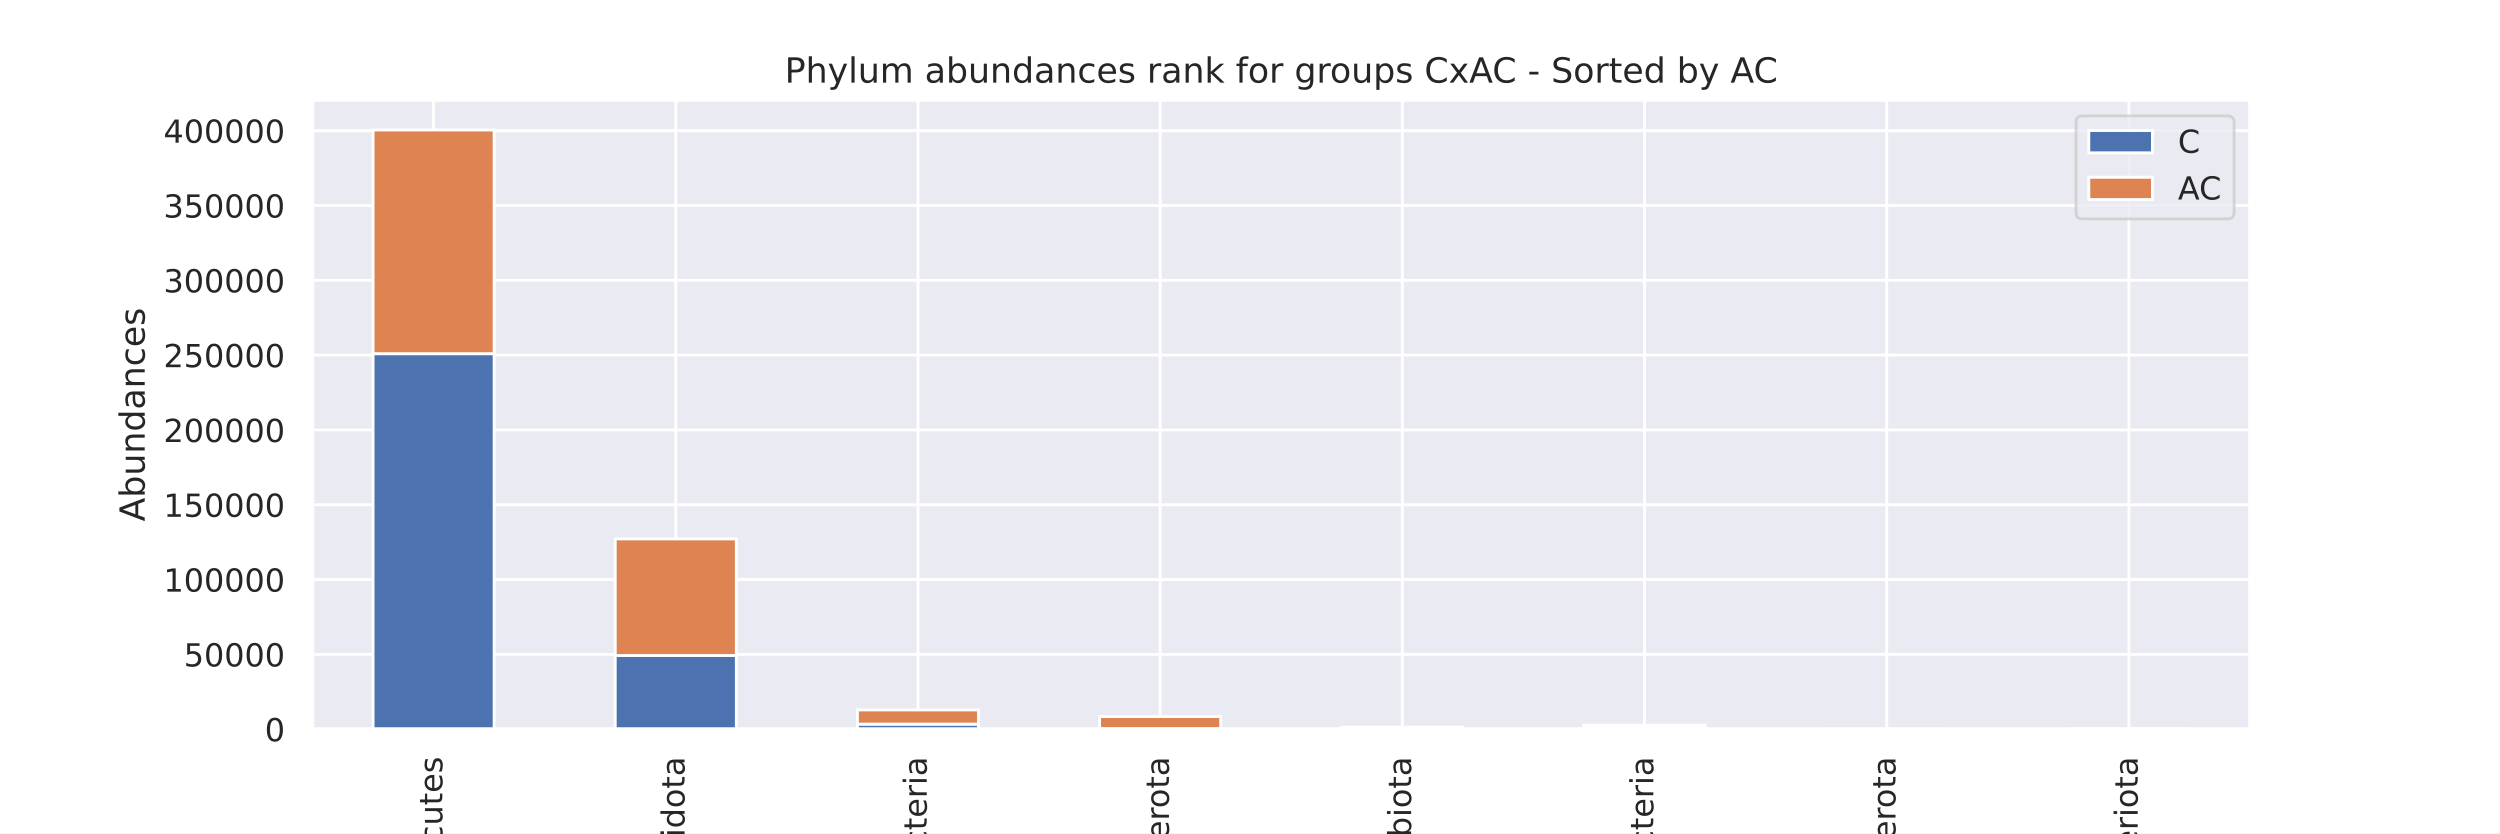
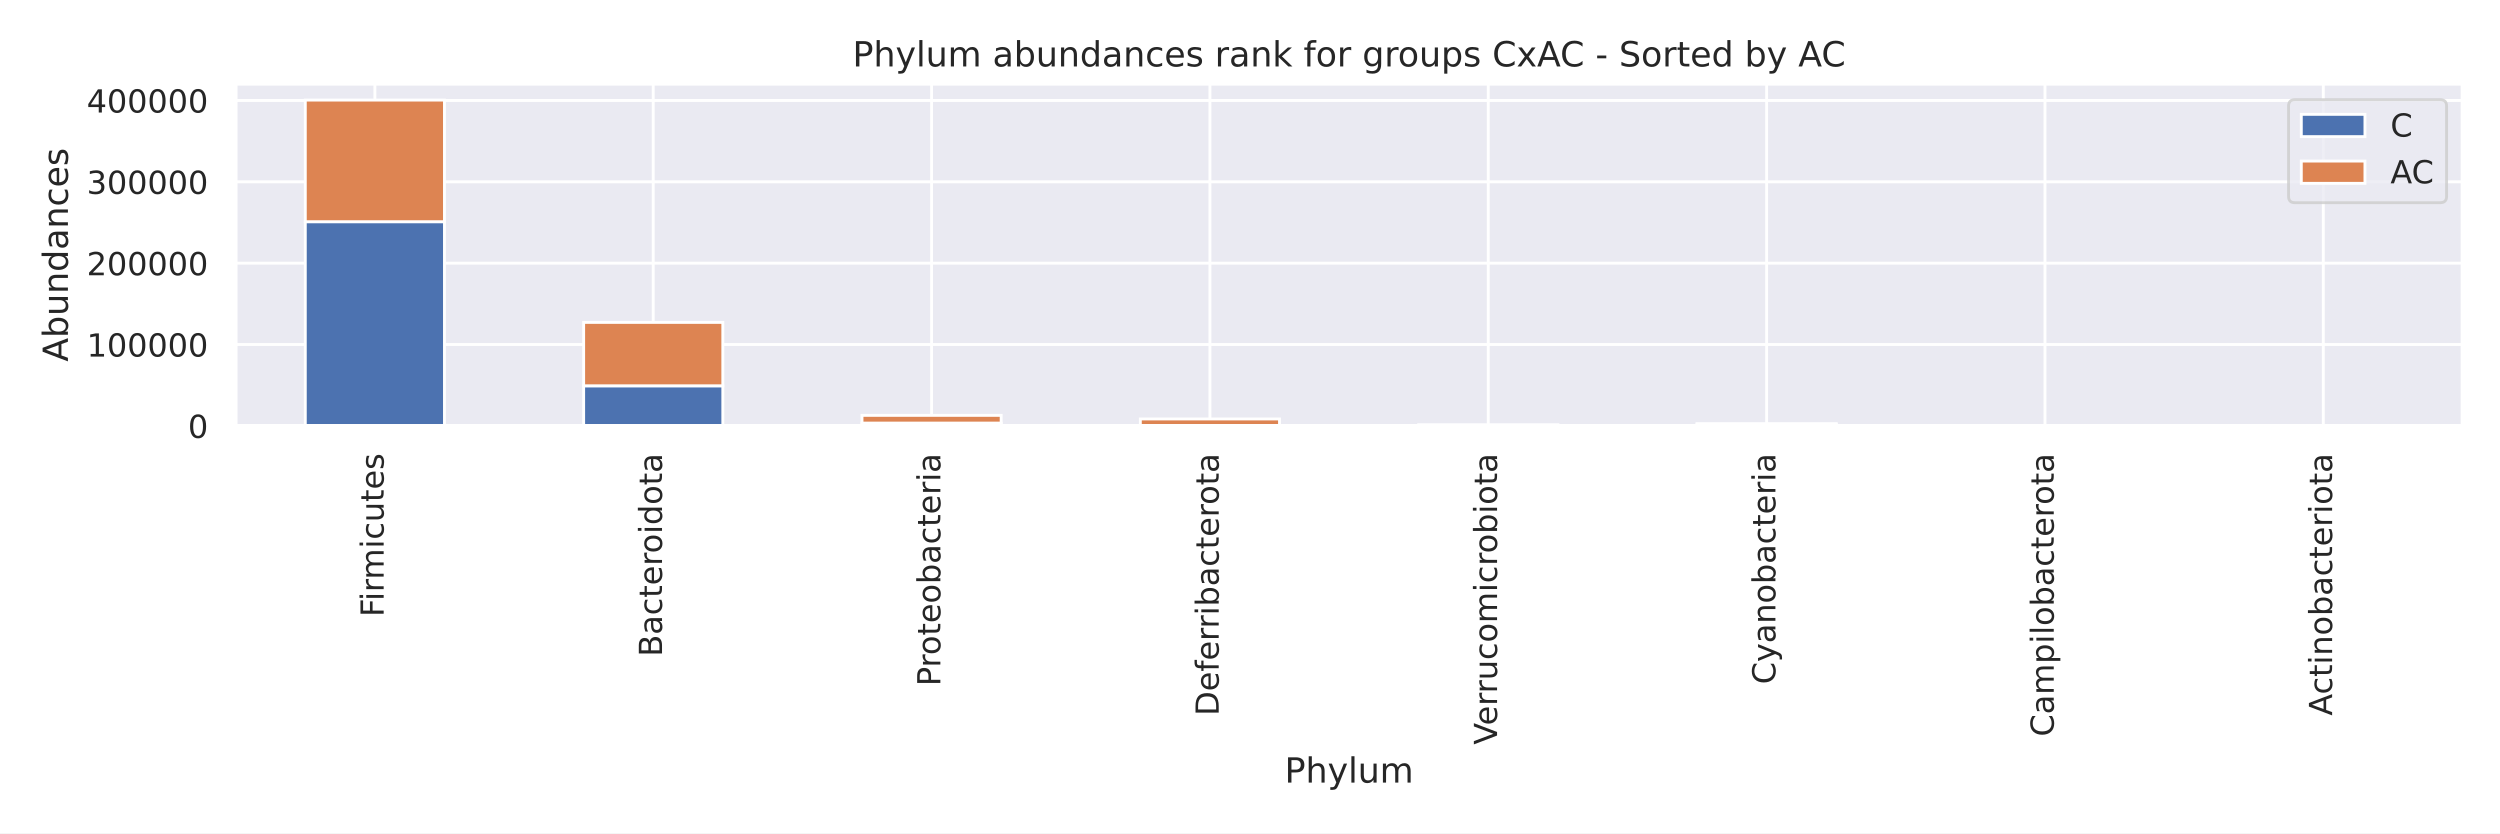
<svg xmlns="http://www.w3.org/2000/svg" xmlns:xlink="http://www.w3.org/1999/xlink" width="864pt" height="288pt" viewBox="0 0 864 288" version="1.1">
  <defs>
    <style type="text/css">*{stroke-linejoin: round; stroke-linecap: butt}</style>
  </defs>
  <g id="figure_1">
    <g id="patch_1">
      <path d="M 0 288  L 864 288  L 864 0  L 0 0  z " style="fill: #ffffff" />
    </g>
    <g id="axes_1">
      <g id="patch_2">
-         <path d="M 108 252  L 777.6 252  L 777.6 34.56  L 108 34.56  z " style="fill: #eaeaf2" />
+         <path d="M 81.46 147.165  L 851.04 147.165  L 851.04 28.96  L 81.46 28.96  z " style="fill: #eaeaf2" />
      </g>
      <g id="matplotlib.axis_1">
        <g id="xtick_1">
          <g id="line2d_1">
-             <path d="M 149.85 252  L 149.85 34.56  " clip-path="url(#p099f7894dc)" style="fill: none; stroke: #ffffff; stroke-linecap: round" />
+             <path d="M 129.559 147.165  L 129.559 28.96  " clip-path="url(#p7dab8a2099)" style="fill: none; stroke: #ffffff; stroke-linecap: round" />
          </g>
          <g id="text_1">
-             <g style="fill: #262626" transform="translate(152.8853 318.0159)rotate(-90)scale(0.11 -0.11)">
+             <g style="fill: #262626" transform="translate(132.5941 213.1809)rotate(-90)scale(0.11 -0.11)">
              <defs>
                <path id="DejaVuSans-46" d="M 628 4666  L 3309 4666  L 3309 4134  L 1259 4134  L 1259 2759  L 3109 2759  L 3109 2228  L 1259 2228  L 1259 0  L 628 0  L 628 4666  z " transform="scale(0.015625)" />
                <path id="DejaVuSans-69" d="M 603 3500  L 1178 3500  L 1178 0  L 603 0  L 603 3500  z M 603 4863  L 1178 4863  L 1178 4134  L 603 4134  L 603 4863  z " transform="scale(0.015625)" />
                <path id="DejaVuSans-72" d="M 2631 2963  Q 2534 3019 2420 3045  Q 2306 3072 2169 3072  Q 1681 3072 1420 2755  Q 1159 2438 1159 1844  L 1159 0  L 581 0  L 581 3500  L 1159 3500  L 1159 2956  Q 1341 3275 1631 3429  Q 1922 3584 2338 3584  Q 2397 3584 2469 3576  Q 2541 3569 2628 3553  L 2631 2963  z " transform="scale(0.015625)" />
                <path id="DejaVuSans-6d" d="M 3328 2828  Q 3544 3216 3844 3400  Q 4144 3584 4550 3584  Q 5097 3584 5394 3201  Q 5691 2819 5691 2113  L 5691 0  L 5113 0  L 5113 2094  Q 5113 2597 4934 2840  Q 4756 3084 4391 3084  Q 3944 3084 3684 2787  Q 3425 2491 3425 1978  L 3425 0  L 2847 0  L 2847 2094  Q 2847 2600 2669 2842  Q 2491 3084 2119 3084  Q 1678 3084 1418 2786  Q 1159 2488 1159 1978  L 1159 0  L 581 0  L 581 3500  L 1159 3500  L 1159 2956  Q 1356 3278 1631 3431  Q 1906 3584 2284 3584  Q 2666 3584 2933 3390  Q 3200 3197 3328 2828  z " transform="scale(0.015625)" />
                <path id="DejaVuSans-63" d="M 3122 3366  L 3122 2828  Q 2878 2963 2633 3030  Q 2388 3097 2138 3097  Q 1578 3097 1268 2742  Q 959 2388 959 1747  Q 959 1106 1268 751  Q 1578 397 2138 397  Q 2388 397 2633 464  Q 2878 531 3122 666  L 3122 134  Q 2881 22 2623 -34  Q 2366 -91 2075 -91  Q 1284 -91 818 406  Q 353 903 353 1747  Q 353 2603 823 3093  Q 1294 3584 2113 3584  Q 2378 3584 2631 3529  Q 2884 3475 3122 3366  z " transform="scale(0.015625)" />
                <path id="DejaVuSans-75" d="M 544 1381  L 544 3500  L 1119 3500  L 1119 1403  Q 1119 906 1312 657  Q 1506 409 1894 409  Q 2359 409 2629 706  Q 2900 1003 2900 1516  L 2900 3500  L 3475 3500  L 3475 0  L 2900 0  L 2900 538  Q 2691 219 2414 64  Q 2138 -91 1772 -91  Q 1169 -91 856 284  Q 544 659 544 1381  z M 1991 3584  L 1991 3584  z " transform="scale(0.015625)" />
                <path id="DejaVuSans-74" d="M 1172 4494  L 1172 3500  L 2356 3500  L 2356 3053  L 1172 3053  L 1172 1153  Q 1172 725 1289 603  Q 1406 481 1766 481  L 2356 481  L 2356 0  L 1766 0  Q 1100 0 847 248  Q 594 497 594 1153  L 594 3053  L 172 3053  L 172 3500  L 594 3500  L 594 4494  L 1172 4494  z " transform="scale(0.015625)" />
                <path id="DejaVuSans-65" d="M 3597 1894  L 3597 1613  L 953 1613  Q 991 1019 1311 708  Q 1631 397 2203 397  Q 2534 397 2845 478  Q 3156 559 3463 722  L 3463 178  Q 3153 47 2828 -22  Q 2503 -91 2169 -91  Q 1331 -91 842 396  Q 353 884 353 1716  Q 353 2575 817 3079  Q 1281 3584 2069 3584  Q 2775 3584 3186 3129  Q 3597 2675 3597 1894  z M 3022 2063  Q 3016 2534 2758 2815  Q 2500 3097 2075 3097  Q 1594 3097 1305 2825  Q 1016 2553 972 2059  L 3022 2063  z " transform="scale(0.015625)" />
                <path id="DejaVuSans-73" d="M 2834 3397  L 2834 2853  Q 2591 2978 2328 3040  Q 2066 3103 1784 3103  Q 1356 3103 1142 2972  Q 928 2841 928 2578  Q 928 2378 1081 2264  Q 1234 2150 1697 2047  L 1894 2003  Q 2506 1872 2764 1633  Q 3022 1394 3022 966  Q 3022 478 2636 193  Q 2250 -91 1575 -91  Q 1294 -91 989 -36  Q 684 19 347 128  L 347 722  Q 666 556 975 473  Q 1284 391 1588 391  Q 1994 391 2212 530  Q 2431 669 2431 922  Q 2431 1156 2273 1281  Q 2116 1406 1581 1522  L 1381 1569  Q 847 1681 609 1914  Q 372 2147 372 2553  Q 372 3047 722 3315  Q 1072 3584 1716 3584  Q 2034 3584 2315 3537  Q 2597 3491 2834 3397  z " transform="scale(0.015625)" />
              </defs>
              <use xlink:href="#DejaVuSans-46" />
              <use xlink:href="#DejaVuSans-69" x="50.27" />
              <use xlink:href="#DejaVuSans-72" x="78.053" />
              <use xlink:href="#DejaVuSans-6d" x="117.416" />
              <use xlink:href="#DejaVuSans-69" x="214.828" />
              <use xlink:href="#DejaVuSans-63" x="242.611" />
              <use xlink:href="#DejaVuSans-75" x="297.592" />
              <use xlink:href="#DejaVuSans-74" x="360.971" />
              <use xlink:href="#DejaVuSans-65" x="400.18" />
              <use xlink:href="#DejaVuSans-73" x="461.703" />
            </g>
          </g>
        </g>
        <g id="xtick_2">
          <g id="line2d_2">
-             <path d="M 233.55 252  L 233.55 34.56  " clip-path="url(#p099f7894dc)" style="fill: none; stroke: #ffffff; stroke-linecap: round" />
+             <path d="M 225.756 147.165  L 225.756 28.96  " clip-path="url(#p7dab8a2099)" style="fill: none; stroke: #ffffff; stroke-linecap: round" />
          </g>
          <g id="text_2">
-             <g style="fill: #262626" transform="translate(236.5853 331.7453)rotate(-90)scale(0.11 -0.11)">
+             <g style="fill: #262626" transform="translate(228.7916 226.9103)rotate(-90)scale(0.11 -0.11)">
              <defs>
                <path id="DejaVuSans-42" d="M 1259 2228  L 1259 519  L 2272 519  Q 2781 519 3026 730  Q 3272 941 3272 1375  Q 3272 1813 3026 2020  Q 2781 2228 2272 2228  L 1259 2228  z M 1259 4147  L 1259 2741  L 2194 2741  Q 2656 2741 2882 2914  Q 3109 3088 3109 3444  Q 3109 3797 2882 3972  Q 2656 4147 2194 4147  L 1259 4147  z M 628 4666  L 2241 4666  Q 2963 4666 3353 4366  Q 3744 4066 3744 3513  Q 3744 3084 3544 2831  Q 3344 2578 2956 2516  Q 3422 2416 3680 2098  Q 3938 1781 3938 1306  Q 3938 681 3513 340  Q 3088 0 2303 0  L 628 0  L 628 4666  z " transform="scale(0.015625)" />
                <path id="DejaVuSans-61" d="M 2194 1759  Q 1497 1759 1228 1600  Q 959 1441 959 1056  Q 959 750 1161 570  Q 1363 391 1709 391  Q 2188 391 2477 730  Q 2766 1069 2766 1631  L 2766 1759  L 2194 1759  z M 3341 1997  L 3341 0  L 2766 0  L 2766 531  Q 2569 213 2275 61  Q 1981 -91 1556 -91  Q 1019 -91 701 211  Q 384 513 384 1019  Q 384 1609 779 1909  Q 1175 2209 1959 2209  L 2766 2209  L 2766 2266  Q 2766 2663 2505 2880  Q 2244 3097 1772 3097  Q 1472 3097 1187 3025  Q 903 2953 641 2809  L 641 3341  Q 956 3463 1253 3523  Q 1550 3584 1831 3584  Q 2591 3584 2966 3190  Q 3341 2797 3341 1997  z " transform="scale(0.015625)" />
                <path id="DejaVuSans-6f" d="M 1959 3097  Q 1497 3097 1228 2736  Q 959 2375 959 1747  Q 959 1119 1226 758  Q 1494 397 1959 397  Q 2419 397 2687 759  Q 2956 1122 2956 1747  Q 2956 2369 2687 2733  Q 2419 3097 1959 3097  z M 1959 3584  Q 2709 3584 3137 3096  Q 3566 2609 3566 1747  Q 3566 888 3137 398  Q 2709 -91 1959 -91  Q 1206 -91 779 398  Q 353 888 353 1747  Q 353 2609 779 3096  Q 1206 3584 1959 3584  z " transform="scale(0.015625)" />
                <path id="DejaVuSans-64" d="M 2906 2969  L 2906 4863  L 3481 4863  L 3481 0  L 2906 0  L 2906 525  Q 2725 213 2448 61  Q 2172 -91 1784 -91  Q 1150 -91 751 415  Q 353 922 353 1747  Q 353 2572 751 3078  Q 1150 3584 1784 3584  Q 2172 3584 2448 3432  Q 2725 3281 2906 2969  z M 947 1747  Q 947 1113 1208 752  Q 1469 391 1925 391  Q 2381 391 2643 752  Q 2906 1113 2906 1747  Q 2906 2381 2643 2742  Q 2381 3103 1925 3103  Q 1469 3103 1208 2742  Q 947 2381 947 1747  z " transform="scale(0.015625)" />
              </defs>
              <use xlink:href="#DejaVuSans-42" />
              <use xlink:href="#DejaVuSans-61" x="68.604" />
              <use xlink:href="#DejaVuSans-63" x="129.883" />
              <use xlink:href="#DejaVuSans-74" x="184.863" />
              <use xlink:href="#DejaVuSans-65" x="224.072" />
              <use xlink:href="#DejaVuSans-72" x="285.596" />
              <use xlink:href="#DejaVuSans-6f" x="324.459" />
              <use xlink:href="#DejaVuSans-69" x="385.641" />
              <use xlink:href="#DejaVuSans-64" x="413.424" />
              <use xlink:href="#DejaVuSans-6f" x="476.9" />
              <use xlink:href="#DejaVuSans-74" x="538.082" />
              <use xlink:href="#DejaVuSans-61" x="577.291" />
            </g>
          </g>
        </g>
        <g id="xtick_3">
          <g id="line2d_3">
-             <path d="M 317.25 252  L 317.25 34.56  " clip-path="url(#p099f7894dc)" style="fill: none; stroke: #ffffff; stroke-linecap: round" />
+             <path d="M 321.954 147.165  L 321.954 28.96  " clip-path="url(#p7dab8a2099)" style="fill: none; stroke: #ffffff; stroke-linecap: round" />
          </g>
          <g id="text_3">
-             <g style="fill: #262626" transform="translate(320.2853 341.9289)rotate(-90)scale(0.11 -0.11)">
+             <g style="fill: #262626" transform="translate(324.9891 237.0939)rotate(-90)scale(0.11 -0.11)">
              <defs>
                <path id="DejaVuSans-50" d="M 1259 4147  L 1259 2394  L 2053 2394  Q 2494 2394 2734 2622  Q 2975 2850 2975 3272  Q 2975 3691 2734 3919  Q 2494 4147 2053 4147  L 1259 4147  z M 628 4666  L 2053 4666  Q 2838 4666 3239 4311  Q 3641 3956 3641 3272  Q 3641 2581 3239 2228  Q 2838 1875 2053 1875  L 1259 1875  L 1259 0  L 628 0  L 628 4666  z " transform="scale(0.015625)" />
                <path id="DejaVuSans-62" d="M 3116 1747  Q 3116 2381 2855 2742  Q 2594 3103 2138 3103  Q 1681 3103 1420 2742  Q 1159 2381 1159 1747  Q 1159 1113 1420 752  Q 1681 391 2138 391  Q 2594 391 2855 752  Q 3116 1113 3116 1747  z M 1159 2969  Q 1341 3281 1617 3432  Q 1894 3584 2278 3584  Q 2916 3584 3314 3078  Q 3713 2572 3713 1747  Q 3713 922 3314 415  Q 2916 -91 2278 -91  Q 1894 -91 1617 61  Q 1341 213 1159 525  L 1159 0  L 581 0  L 581 4863  L 1159 4863  L 1159 2969  z " transform="scale(0.015625)" />
              </defs>
              <use xlink:href="#DejaVuSans-50" />
              <use xlink:href="#DejaVuSans-72" x="58.553" />
              <use xlink:href="#DejaVuSans-6f" x="97.416" />
              <use xlink:href="#DejaVuSans-74" x="158.598" />
              <use xlink:href="#DejaVuSans-65" x="197.807" />
              <use xlink:href="#DejaVuSans-6f" x="259.33" />
              <use xlink:href="#DejaVuSans-62" x="320.512" />
              <use xlink:href="#DejaVuSans-61" x="383.988" />
              <use xlink:href="#DejaVuSans-63" x="445.268" />
              <use xlink:href="#DejaVuSans-74" x="500.248" />
              <use xlink:href="#DejaVuSans-65" x="539.457" />
              <use xlink:href="#DejaVuSans-72" x="600.98" />
              <use xlink:href="#DejaVuSans-69" x="642.094" />
              <use xlink:href="#DejaVuSans-61" x="669.877" />
            </g>
          </g>
        </g>
        <g id="xtick_4">
          <g id="line2d_4">
-             <path d="M 400.95 252  L 400.95 34.56  " clip-path="url(#p099f7894dc)" style="fill: none; stroke: #ffffff; stroke-linecap: round" />
+             <path d="M 418.151 147.165  L 418.151 28.96  " clip-path="url(#p7dab8a2099)" style="fill: none; stroke: #ffffff; stroke-linecap: round" />
          </g>
          <g id="text_4">
-             <g style="fill: #262626" transform="translate(403.9853 352.1984)rotate(-90)scale(0.11 -0.11)">
+             <g style="fill: #262626" transform="translate(421.1866 247.3634)rotate(-90)scale(0.11 -0.11)">
              <defs>
                <path id="DejaVuSans-44" d="M 1259 4147  L 1259 519  L 2022 519  Q 2988 519 3436 956  Q 3884 1394 3884 2338  Q 3884 3275 3436 3711  Q 2988 4147 2022 4147  L 1259 4147  z M 628 4666  L 1925 4666  Q 3281 4666 3915 4102  Q 4550 3538 4550 2338  Q 4550 1131 3912 565  Q 3275 0 1925 0  L 628 0  L 628 4666  z " transform="scale(0.015625)" />
                <path id="DejaVuSans-66" d="M 2375 4863  L 2375 4384  L 1825 4384  Q 1516 4384 1395 4259  Q 1275 4134 1275 3809  L 1275 3500  L 2222 3500  L 2222 3053  L 1275 3053  L 1275 0  L 697 0  L 697 3053  L 147 3053  L 147 3500  L 697 3500  L 697 3744  Q 697 4328 969 4595  Q 1241 4863 1831 4863  L 2375 4863  z " transform="scale(0.015625)" />
              </defs>
              <use xlink:href="#DejaVuSans-44" />
              <use xlink:href="#DejaVuSans-65" x="77.002" />
              <use xlink:href="#DejaVuSans-66" x="138.525" />
              <use xlink:href="#DejaVuSans-65" x="173.73" />
              <use xlink:href="#DejaVuSans-72" x="235.254" />
              <use xlink:href="#DejaVuSans-72" x="274.617" />
              <use xlink:href="#DejaVuSans-69" x="315.73" />
              <use xlink:href="#DejaVuSans-62" x="343.514" />
              <use xlink:href="#DejaVuSans-61" x="406.99" />
              <use xlink:href="#DejaVuSans-63" x="468.27" />
              <use xlink:href="#DejaVuSans-74" x="523.25" />
              <use xlink:href="#DejaVuSans-65" x="562.459" />
              <use xlink:href="#DejaVuSans-72" x="623.982" />
              <use xlink:href="#DejaVuSans-6f" x="662.846" />
              <use xlink:href="#DejaVuSans-74" x="724.027" />
              <use xlink:href="#DejaVuSans-61" x="763.236" />
            </g>
          </g>
        </g>
        <g id="xtick_5">
          <g id="line2d_5">
-             <path d="M 484.65 252  L 484.65 34.56  " clip-path="url(#p099f7894dc)" style="fill: none; stroke: #ffffff; stroke-linecap: round" />
+             <path d="M 514.349 147.165  L 514.349 28.96  " clip-path="url(#p7dab8a2099)" style="fill: none; stroke: #ffffff; stroke-linecap: round" />
          </g>
          <g id="text_5">
-             <g style="fill: #262626" transform="translate(487.6853 362.1895)rotate(-90)scale(0.11 -0.11)">
+             <g style="fill: #262626" transform="translate(517.3841 257.3545)rotate(-90)scale(0.11 -0.11)">
              <defs>
                <path id="DejaVuSans-56" d="M 1831 0  L 50 4666  L 709 4666  L 2188 738  L 3669 4666  L 4325 4666  L 2547 0  L 1831 0  z " transform="scale(0.015625)" />
              </defs>
              <use xlink:href="#DejaVuSans-56" />
              <use xlink:href="#DejaVuSans-65" x="60.658" />
              <use xlink:href="#DejaVuSans-72" x="122.182" />
              <use xlink:href="#DejaVuSans-72" x="161.545" />
              <use xlink:href="#DejaVuSans-75" x="202.658" />
              <use xlink:href="#DejaVuSans-63" x="266.037" />
              <use xlink:href="#DejaVuSans-6f" x="321.018" />
              <use xlink:href="#DejaVuSans-6d" x="382.199" />
              <use xlink:href="#DejaVuSans-69" x="479.611" />
              <use xlink:href="#DejaVuSans-63" x="507.395" />
              <use xlink:href="#DejaVuSans-72" x="562.375" />
              <use xlink:href="#DejaVuSans-6f" x="601.238" />
              <use xlink:href="#DejaVuSans-62" x="662.42" />
              <use xlink:href="#DejaVuSans-69" x="725.896" />
              <use xlink:href="#DejaVuSans-6f" x="753.68" />
              <use xlink:href="#DejaVuSans-74" x="814.861" />
              <use xlink:href="#DejaVuSans-61" x="854.07" />
            </g>
          </g>
        </g>
        <g id="xtick_6">
          <g id="line2d_6">
-             <path d="M 568.35 252  L 568.35 34.56  " clip-path="url(#p099f7894dc)" style="fill: none; stroke: #ffffff; stroke-linecap: round" />
+             <path d="M 610.546 147.165  L 610.546 28.96  " clip-path="url(#p7dab8a2099)" style="fill: none; stroke: #ffffff; stroke-linecap: round" />
          </g>
          <g id="text_6">
-             <g style="fill: #262626" transform="translate(571.3853 341.3067)rotate(-90)scale(0.11 -0.11)">
+             <g style="fill: #262626" transform="translate(613.5816 236.4717)rotate(-90)scale(0.11 -0.11)">
              <defs>
                <path id="DejaVuSans-43" d="M 4122 4306  L 4122 3641  Q 3803 3938 3442 4084  Q 3081 4231 2675 4231  Q 1875 4231 1450 3742  Q 1025 3253 1025 2328  Q 1025 1406 1450 917  Q 1875 428 2675 428  Q 3081 428 3442 575  Q 3803 722 4122 1019  L 4122 359  Q 3791 134 3420 21  Q 3050 -91 2638 -91  Q 1578 -91 968 557  Q 359 1206 359 2328  Q 359 3453 968 4101  Q 1578 4750 2638 4750  Q 3056 4750 3426 4639  Q 3797 4528 4122 4306  z " transform="scale(0.015625)" />
                <path id="DejaVuSans-79" d="M 2059 -325  Q 1816 -950 1584 -1140  Q 1353 -1331 966 -1331  L 506 -1331  L 506 -850  L 844 -850  Q 1081 -850 1212 -737  Q 1344 -625 1503 -206  L 1606 56  L 191 3500  L 800 3500  L 1894 763  L 2988 3500  L 3597 3500  L 2059 -325  z " transform="scale(0.015625)" />
                <path id="DejaVuSans-6e" d="M 3513 2113  L 3513 0  L 2938 0  L 2938 2094  Q 2938 2591 2744 2837  Q 2550 3084 2163 3084  Q 1697 3084 1428 2787  Q 1159 2491 1159 1978  L 1159 0  L 581 0  L 581 3500  L 1159 3500  L 1159 2956  Q 1366 3272 1645 3428  Q 1925 3584 2291 3584  Q 2894 3584 3203 3211  Q 3513 2838 3513 2113  z " transform="scale(0.015625)" />
              </defs>
              <use xlink:href="#DejaVuSans-43" />
              <use xlink:href="#DejaVuSans-79" x="69.824" />
              <use xlink:href="#DejaVuSans-61" x="129.004" />
              <use xlink:href="#DejaVuSans-6e" x="190.283" />
              <use xlink:href="#DejaVuSans-6f" x="253.662" />
              <use xlink:href="#DejaVuSans-62" x="314.844" />
              <use xlink:href="#DejaVuSans-61" x="378.32" />
              <use xlink:href="#DejaVuSans-63" x="439.6" />
              <use xlink:href="#DejaVuSans-74" x="494.58" />
              <use xlink:href="#DejaVuSans-65" x="533.789" />
              <use xlink:href="#DejaVuSans-72" x="595.312" />
              <use xlink:href="#DejaVuSans-69" x="636.426" />
              <use xlink:href="#DejaVuSans-61" x="664.209" />
            </g>
          </g>
        </g>
        <g id="xtick_7">
          <g id="line2d_7">
-             <path d="M 652.05 252  L 652.05 34.56  " clip-path="url(#p099f7894dc)" style="fill: none; stroke: #ffffff; stroke-linecap: round" />
+             <path d="M 706.744 147.165  L 706.744 28.96  " clip-path="url(#p7dab8a2099)" style="fill: none; stroke: #ffffff; stroke-linecap: round" />
          </g>
          <g id="text_7">
-             <g style="fill: #262626" transform="translate(655.0853 359.3742)rotate(-90)scale(0.11 -0.11)">
+             <g style="fill: #262626" transform="translate(709.7791 254.5392)rotate(-90)scale(0.11 -0.11)">
              <defs>
                <path id="DejaVuSans-70" d="M 1159 525  L 1159 -1331  L 581 -1331  L 581 3500  L 1159 3500  L 1159 2969  Q 1341 3281 1617 3432  Q 1894 3584 2278 3584  Q 2916 3584 3314 3078  Q 3713 2572 3713 1747  Q 3713 922 3314 415  Q 2916 -91 2278 -91  Q 1894 -91 1617 61  Q 1341 213 1159 525  z M 3116 1747  Q 3116 2381 2855 2742  Q 2594 3103 2138 3103  Q 1681 3103 1420 2742  Q 1159 2381 1159 1747  Q 1159 1113 1420 752  Q 1681 391 2138 391  Q 2594 391 2855 752  Q 3116 1113 3116 1747  z " transform="scale(0.015625)" />
                <path id="DejaVuSans-6c" d="M 603 4863  L 1178 4863  L 1178 0  L 603 0  L 603 4863  z " transform="scale(0.015625)" />
              </defs>
              <use xlink:href="#DejaVuSans-43" />
              <use xlink:href="#DejaVuSans-61" x="69.824" />
              <use xlink:href="#DejaVuSans-6d" x="131.104" />
              <use xlink:href="#DejaVuSans-70" x="228.516" />
              <use xlink:href="#DejaVuSans-69" x="291.992" />
              <use xlink:href="#DejaVuSans-6c" x="319.775" />
              <use xlink:href="#DejaVuSans-6f" x="347.559" />
              <use xlink:href="#DejaVuSans-62" x="408.74" />
              <use xlink:href="#DejaVuSans-61" x="472.217" />
              <use xlink:href="#DejaVuSans-63" x="533.496" />
              <use xlink:href="#DejaVuSans-74" x="588.477" />
              <use xlink:href="#DejaVuSans-65" x="627.686" />
              <use xlink:href="#DejaVuSans-72" x="689.209" />
              <use xlink:href="#DejaVuSans-6f" x="728.072" />
              <use xlink:href="#DejaVuSans-74" x="789.254" />
              <use xlink:href="#DejaVuSans-61" x="828.463" />
            </g>
          </g>
        </g>
        <g id="xtick_8">
          <g id="line2d_8">
-             <path d="M 735.75 252  L 735.75 34.56  " clip-path="url(#p099f7894dc)" style="fill: none; stroke: #ffffff; stroke-linecap: round" />
+             <path d="M 802.941 147.165  L 802.941 28.96  " clip-path="url(#p7dab8a2099)" style="fill: none; stroke: #ffffff; stroke-linecap: round" />
          </g>
          <g id="text_8">
-             <g style="fill: #262626" transform="translate(738.7853 352.1658)rotate(-90)scale(0.11 -0.11)">
+             <g style="fill: #262626" transform="translate(805.9766 247.3308)rotate(-90)scale(0.11 -0.11)">
              <defs>
                <path id="DejaVuSans-41" d="M 2188 4044  L 1331 1722  L 3047 1722  L 2188 4044  z M 1831 4666  L 2547 4666  L 4325 0  L 3669 0  L 3244 1197  L 1141 1197  L 716 0  L 50 0  L 1831 4666  z " transform="scale(0.015625)" />
              </defs>
              <use xlink:href="#DejaVuSans-41" />
              <use xlink:href="#DejaVuSans-63" x="66.658" />
              <use xlink:href="#DejaVuSans-74" x="121.639" />
              <use xlink:href="#DejaVuSans-69" x="160.848" />
              <use xlink:href="#DejaVuSans-6e" x="188.631" />
              <use xlink:href="#DejaVuSans-6f" x="252.01" />
              <use xlink:href="#DejaVuSans-62" x="313.191" />
              <use xlink:href="#DejaVuSans-61" x="376.668" />
              <use xlink:href="#DejaVuSans-63" x="437.947" />
              <use xlink:href="#DejaVuSans-74" x="492.928" />
              <use xlink:href="#DejaVuSans-65" x="532.137" />
              <use xlink:href="#DejaVuSans-72" x="593.66" />
              <use xlink:href="#DejaVuSans-69" x="634.773" />
              <use xlink:href="#DejaVuSans-6f" x="662.557" />
              <use xlink:href="#DejaVuSans-74" x="723.738" />
              <use xlink:href="#DejaVuSans-61" x="762.947" />
            </g>
          </g>
        </g>
        <g id="text_9">
-           <g style="fill: #262626" transform="translate(420.5147 375.3077)scale(0.12 -0.12)">
+           <g style="fill: #262626" transform="translate(443.9647 270.4727)scale(0.12 -0.12)">
            <defs>
              <path id="DejaVuSans-68" d="M 3513 2113  L 3513 0  L 2938 0  L 2938 2094  Q 2938 2591 2744 2837  Q 2550 3084 2163 3084  Q 1697 3084 1428 2787  Q 1159 2491 1159 1978  L 1159 0  L 581 0  L 581 4863  L 1159 4863  L 1159 2956  Q 1366 3272 1645 3428  Q 1925 3584 2291 3584  Q 2894 3584 3203 3211  Q 3513 2838 3513 2113  z " transform="scale(0.015625)" />
            </defs>
            <use xlink:href="#DejaVuSans-50" />
            <use xlink:href="#DejaVuSans-68" x="60.303" />
            <use xlink:href="#DejaVuSans-79" x="123.682" />
            <use xlink:href="#DejaVuSans-6c" x="182.861" />
            <use xlink:href="#DejaVuSans-75" x="210.645" />
            <use xlink:href="#DejaVuSans-6d" x="274.023" />
          </g>
        </g>
      </g>
      <g id="matplotlib.axis_2">
        <g id="ytick_1">
          <g id="line2d_9">
-             <path d="M 108 252  L 777.6 252  " clip-path="url(#p099f7894dc)" style="fill: none; stroke: #ffffff; stroke-linecap: round" />
+             <path d="M 81.46 147.165  L 851.04 147.165  " clip-path="url(#p7dab8a2099)" style="fill: none; stroke: #ffffff; stroke-linecap: round" />
          </g>
          <g id="text_10">
-             <g style="fill: #262626" transform="translate(91.50125 256.1791)scale(0.11 -0.11)">
+             <g style="fill: #262626" transform="translate(64.96125 151.3441)scale(0.11 -0.11)">
              <defs>
                <path id="DejaVuSans-30" d="M 2034 4250  Q 1547 4250 1301 3770  Q 1056 3291 1056 2328  Q 1056 1369 1301 889  Q 1547 409 2034 409  Q 2525 409 2770 889  Q 3016 1369 3016 2328  Q 3016 3291 2770 3770  Q 2525 4250 2034 4250  z M 2034 4750  Q 2819 4750 3233 4129  Q 3647 3509 3647 2328  Q 3647 1150 3233 529  Q 2819 -91 2034 -91  Q 1250 -91 836 529  Q 422 1150 422 2328  Q 422 3509 836 4129  Q 1250 4750 2034 4750  z " transform="scale(0.015625)" />
              </defs>
              <use xlink:href="#DejaVuSans-30" />
            </g>
          </g>
        </g>
        <g id="ytick_2">
          <g id="line2d_10">
-             <path d="M 108 226.145  L 777.6 226.145  " clip-path="url(#p099f7894dc)" style="fill: none; stroke: #ffffff; stroke-linecap: round" />
+             <path d="M 81.46 119.054  L 851.04 119.054  " clip-path="url(#p7dab8a2099)" style="fill: none; stroke: #ffffff; stroke-linecap: round" />
          </g>
          <g id="text_11">
-             <g style="fill: #262626" transform="translate(63.50625 230.3242)scale(0.11 -0.11)">
-               <defs>
-                 <path id="DejaVuSans-35" d="M 691 4666  L 3169 4666  L 3169 4134  L 1269 4134  L 1269 2991  Q 1406 3038 1543 3061  Q 1681 3084 1819 3084  Q 2600 3084 3056 2656  Q 3513 2228 3513 1497  Q 3513 744 3044 326  Q 2575 -91 1722 -91  Q 1428 -91 1123 -41  Q 819 9 494 109  L 494 744  Q 775 591 1075 516  Q 1375 441 1709 441  Q 2250 441 2565 725  Q 2881 1009 2881 1497  Q 2881 1984 2565 2268  Q 2250 2553 1709 2553  Q 1456 2553 1204 2497  Q 953 2441 691 2322  L 691 4666  z " transform="scale(0.015625)" />
-               </defs>
-               <use xlink:href="#DejaVuSans-35" />
-               <use xlink:href="#DejaVuSans-30" x="63.623" />
-               <use xlink:href="#DejaVuSans-30" x="127.246" />
-               <use xlink:href="#DejaVuSans-30" x="190.869" />
-               <use xlink:href="#DejaVuSans-30" x="254.492" />
-             </g>
-           </g>
-         </g>
-         <g id="ytick_3">
-           <g id="line2d_11">
-             <path d="M 108 200.29  L 777.6 200.29  " clip-path="url(#p099f7894dc)" style="fill: none; stroke: #ffffff; stroke-linecap: round" />
-           </g>
-           <g id="text_12">
-             <g style="fill: #262626" transform="translate(56.5075 204.4692)scale(0.11 -0.11)">
+             <g style="fill: #262626" transform="translate(29.9675 123.2335)scale(0.11 -0.11)">
              <defs>
                <path id="DejaVuSans-31" d="M 794 531  L 1825 531  L 1825 4091  L 703 3866  L 703 4441  L 1819 4666  L 2450 4666  L 2450 531  L 3481 531  L 3481 0  L 794 0  L 794 531  z " transform="scale(0.015625)" />
              </defs>
              <use xlink:href="#DejaVuSans-31" />
              <use xlink:href="#DejaVuSans-30" x="63.623" />
              <use xlink:href="#DejaVuSans-30" x="127.246" />
              <use xlink:href="#DejaVuSans-30" x="190.869" />
              <use xlink:href="#DejaVuSans-30" x="254.492" />
              <use xlink:href="#DejaVuSans-30" x="318.115" />
            </g>
          </g>
        </g>
-         <g id="ytick_4">
-           <g id="line2d_12">
-             <path d="M 108 174.435  L 777.6 174.435  " clip-path="url(#p099f7894dc)" style="fill: none; stroke: #ffffff; stroke-linecap: round" />
-           </g>
-           <g id="text_13">
-             <g style="fill: #262626" transform="translate(56.5075 178.6143)scale(0.11 -0.11)">
-               <use xlink:href="#DejaVuSans-31" />
-               <use xlink:href="#DejaVuSans-35" x="63.623" />
-               <use xlink:href="#DejaVuSans-30" x="127.246" />
-               <use xlink:href="#DejaVuSans-30" x="190.869" />
-               <use xlink:href="#DejaVuSans-30" x="254.492" />
-               <use xlink:href="#DejaVuSans-30" x="318.115" />
-             </g>
-           </g>
-         </g>
-         <g id="ytick_5">
-           <g id="line2d_13">
-             <path d="M 108 148.58  L 777.6 148.58  " clip-path="url(#p099f7894dc)" style="fill: none; stroke: #ffffff; stroke-linecap: round" />
-           </g>
-           <g id="text_14">
-             <g style="fill: #262626" transform="translate(56.5075 152.7594)scale(0.11 -0.11)">
+         <g id="ytick_3">
+           <g id="line2d_11">
+             <path d="M 81.46 90.944  L 851.04 90.944  " clip-path="url(#p7dab8a2099)" style="fill: none; stroke: #ffffff; stroke-linecap: round" />
+           </g>
+           <g id="text_12">
+             <g style="fill: #262626" transform="translate(29.9675 95.12295)scale(0.11 -0.11)">
              <defs>
                <path id="DejaVuSans-32" d="M 1228 531  L 3431 531  L 3431 0  L 469 0  L 469 531  Q 828 903 1448 1529  Q 2069 2156 2228 2338  Q 2531 2678 2651 2914  Q 2772 3150 2772 3378  Q 2772 3750 2511 3984  Q 2250 4219 1831 4219  Q 1534 4219 1204 4116  Q 875 4013 500 3803  L 500 4441  Q 881 4594 1212 4672  Q 1544 4750 1819 4750  Q 2544 4750 2975 4387  Q 3406 4025 3406 3419  Q 3406 3131 3298 2873  Q 3191 2616 2906 2266  Q 2828 2175 2409 1742  Q 1991 1309 1228 531  z " transform="scale(0.015625)" />
              </defs>
              <use xlink:href="#DejaVuSans-32" />
              <use xlink:href="#DejaVuSans-30" x="63.623" />
              <use xlink:href="#DejaVuSans-30" x="127.246" />
              <use xlink:href="#DejaVuSans-30" x="190.869" />
              <use xlink:href="#DejaVuSans-30" x="254.492" />
              <use xlink:href="#DejaVuSans-30" x="318.115" />
            </g>
          </g>
        </g>
-         <g id="ytick_6">
-           <g id="line2d_14">
-             <path d="M 108 122.725  L 777.6 122.725  " clip-path="url(#p099f7894dc)" style="fill: none; stroke: #ffffff; stroke-linecap: round" />
-           </g>
-           <g id="text_15">
-             <g style="fill: #262626" transform="translate(56.5075 126.9044)scale(0.11 -0.11)">
-               <use xlink:href="#DejaVuSans-32" />
-               <use xlink:href="#DejaVuSans-35" x="63.623" />
-               <use xlink:href="#DejaVuSans-30" x="127.246" />
-               <use xlink:href="#DejaVuSans-30" x="190.869" />
-               <use xlink:href="#DejaVuSans-30" x="254.492" />
-               <use xlink:href="#DejaVuSans-30" x="318.115" />
-             </g>
-           </g>
-         </g>
-         <g id="ytick_7">
-           <g id="line2d_15">
-             <path d="M 108 96.87  L 777.6 96.87  " clip-path="url(#p099f7894dc)" style="fill: none; stroke: #ffffff; stroke-linecap: round" />
-           </g>
-           <g id="text_16">
-             <g style="fill: #262626" transform="translate(56.5075 101.0495)scale(0.11 -0.11)">
+         <g id="ytick_4">
+           <g id="line2d_12">
+             <path d="M 81.46 62.833  L 851.04 62.833  " clip-path="url(#p7dab8a2099)" style="fill: none; stroke: #ffffff; stroke-linecap: round" />
+           </g>
+           <g id="text_13">
+             <g style="fill: #262626" transform="translate(29.9675 67.01235)scale(0.11 -0.11)">
              <defs>
                <path id="DejaVuSans-33" d="M 2597 2516  Q 3050 2419 3304 2112  Q 3559 1806 3559 1356  Q 3559 666 3084 287  Q 2609 -91 1734 -91  Q 1441 -91 1130 -33  Q 819 25 488 141  L 488 750  Q 750 597 1062 519  Q 1375 441 1716 441  Q 2309 441 2620 675  Q 2931 909 2931 1356  Q 2931 1769 2642 2001  Q 2353 2234 1838 2234  L 1294 2234  L 1294 2753  L 1863 2753  Q 2328 2753 2575 2939  Q 2822 3125 2822 3475  Q 2822 3834 2567 4026  Q 2313 4219 1838 4219  Q 1578 4219 1281 4162  Q 984 4106 628 3988  L 628 4550  Q 988 4650 1302 4700  Q 1616 4750 1894 4750  Q 2613 4750 3031 4423  Q 3450 4097 3450 3541  Q 3450 3153 3228 2886  Q 3006 2619 2597 2516  z " transform="scale(0.015625)" />
              </defs>
              <use xlink:href="#DejaVuSans-33" />
              <use xlink:href="#DejaVuSans-30" x="63.623" />
              <use xlink:href="#DejaVuSans-30" x="127.246" />
              <use xlink:href="#DejaVuSans-30" x="190.869" />
              <use xlink:href="#DejaVuSans-30" x="254.492" />
              <use xlink:href="#DejaVuSans-30" x="318.115" />
            </g>
          </g>
        </g>
-         <g id="ytick_8">
-           <g id="line2d_16">
-             <path d="M 108 71.015  L 777.6 71.015  " clip-path="url(#p099f7894dc)" style="fill: none; stroke: #ffffff; stroke-linecap: round" />
-           </g>
-           <g id="text_17">
-             <g style="fill: #262626" transform="translate(56.5075 75.19451)scale(0.11 -0.11)">
-               <use xlink:href="#DejaVuSans-33" />
-               <use xlink:href="#DejaVuSans-35" x="63.623" />
-               <use xlink:href="#DejaVuSans-30" x="127.246" />
-               <use xlink:href="#DejaVuSans-30" x="190.869" />
-               <use xlink:href="#DejaVuSans-30" x="254.492" />
-               <use xlink:href="#DejaVuSans-30" x="318.115" />
-             </g>
-           </g>
-         </g>
-         <g id="ytick_9">
-           <g id="line2d_17">
-             <path d="M 108 45.16  L 777.6 45.16  " clip-path="url(#p099f7894dc)" style="fill: none; stroke: #ffffff; stroke-linecap: round" />
-           </g>
-           <g id="text_18">
-             <g style="fill: #262626" transform="translate(56.5075 49.33957)scale(0.11 -0.11)">
+         <g id="ytick_5">
+           <g id="line2d_13">
+             <path d="M 81.46 34.723  L 851.04 34.723  " clip-path="url(#p7dab8a2099)" style="fill: none; stroke: #ffffff; stroke-linecap: round" />
+           </g>
+           <g id="text_14">
+             <g style="fill: #262626" transform="translate(29.9675 38.90176)scale(0.11 -0.11)">
              <defs>
                <path id="DejaVuSans-34" d="M 2419 4116  L 825 1625  L 2419 1625  L 2419 4116  z M 2253 4666  L 3047 4666  L 3047 1625  L 3713 1625  L 3713 1100  L 3047 1100  L 3047 0  L 2419 0  L 2419 1100  L 313 1100  L 313 1709  L 2253 4666  z " transform="scale(0.015625)" />
              </defs>
              <use xlink:href="#DejaVuSans-34" />
              <use xlink:href="#DejaVuSans-30" x="63.623" />
              <use xlink:href="#DejaVuSans-30" x="127.246" />
              <use xlink:href="#DejaVuSans-30" x="190.869" />
              <use xlink:href="#DejaVuSans-30" x="254.492" />
              <use xlink:href="#DejaVuSans-30" x="318.115" />
            </g>
          </g>
        </g>
-         <g id="text_19">
-           <g style="fill: #262626" transform="translate(50.01188 180.2034)rotate(-90)scale(0.12 -0.12)">
+         <g id="text_15">
+           <g style="fill: #262626" transform="translate(23.47188 124.9859)rotate(-90)scale(0.12 -0.12)">
            <use xlink:href="#DejaVuSans-41" />
            <use xlink:href="#DejaVuSans-62" x="68.408" />
            <use xlink:href="#DejaVuSans-75" x="131.885" />
            <use xlink:href="#DejaVuSans-6e" x="195.264" />
            <use xlink:href="#DejaVuSans-64" x="258.643" />
            <use xlink:href="#DejaVuSans-61" x="322.119" />
            <use xlink:href="#DejaVuSans-6e" x="383.398" />
            <use xlink:href="#DejaVuSans-63" x="446.777" />
            <use xlink:href="#DejaVuSans-65" x="501.758" />
            <use xlink:href="#DejaVuSans-73" x="563.281" />
          </g>
        </g>
      </g>
      <g id="patch_3">
-         <path d="M 128.925 252  L 170.775 252  L 170.775 122.235  L 128.925 122.235  z " clip-path="url(#p099f7894dc)" style="fill: #4c72b0; stroke: #ffffff; stroke-linejoin: miter" />
+         <path d="M 105.509 147.165  L 153.608 147.165  L 153.608 76.622  L 105.509 76.622  z " clip-path="url(#p7dab8a2099)" style="fill: #4c72b0; stroke: #ffffff; stroke-linejoin: miter" />
      </g>
      <g id="patch_4">
-         <path d="M 212.625 252  L 254.475 252  L 254.475 226.55  L 212.625 226.55  z " clip-path="url(#p099f7894dc)" style="fill: #4c72b0; stroke: #ffffff; stroke-linejoin: miter" />
+         <path d="M 201.707 147.165  L 249.806 147.165  L 249.806 133.33  L 201.707 133.33  z " clip-path="url(#p7dab8a2099)" style="fill: #4c72b0; stroke: #ffffff; stroke-linejoin: miter" />
      </g>
      <g id="patch_5">
-         <path d="M 296.325 252  L 338.175 252  L 338.175 250.257  L 296.325 250.257  z " clip-path="url(#p099f7894dc)" style="fill: #4c72b0; stroke: #ffffff; stroke-linejoin: miter" />
+         <path d="M 297.904 147.165  L 346.003 147.165  L 346.003 146.217  L 297.904 146.217  z " clip-path="url(#p7dab8a2099)" style="fill: #4c72b0; stroke: #ffffff; stroke-linejoin: miter" />
      </g>
      <g id="patch_6">
-         <path d="M 380.025 252  L 421.875 252  L 421.875 251.851  L 380.025 251.851  z " clip-path="url(#p099f7894dc)" style="fill: #4c72b0; stroke: #ffffff; stroke-linejoin: miter" />
+         <path d="M 394.102 147.165  L 442.201 147.165  L 442.201 147.084  L 394.102 147.084  z " clip-path="url(#p7dab8a2099)" style="fill: #4c72b0; stroke: #ffffff; stroke-linejoin: miter" />
      </g>
      <g id="patch_7">
-         <path d="M 463.725 252  L 505.575 252  L 505.575 251.831  L 463.725 251.831  z " clip-path="url(#p099f7894dc)" style="fill: #4c72b0; stroke: #ffffff; stroke-linejoin: miter" />
+         <path d="M 490.299 147.165  L 538.398 147.165  L 538.398 147.073  L 490.299 147.073  z " clip-path="url(#p7dab8a2099)" style="fill: #4c72b0; stroke: #ffffff; stroke-linejoin: miter" />
      </g>
      <g id="patch_8">
-         <path d="M 547.425 252  L 589.275 252  L 589.275 251.036  L 547.425 251.036  z " clip-path="url(#p099f7894dc)" style="fill: #4c72b0; stroke: #ffffff; stroke-linejoin: miter" />
+         <path d="M 586.497 147.165  L 634.596 147.165  L 634.596 146.641  L 586.497 146.641  z " clip-path="url(#p7dab8a2099)" style="fill: #4c72b0; stroke: #ffffff; stroke-linejoin: miter" />
      </g>
      <g id="patch_9">
-         <path d="M 631.125 252  L 672.975 252  L 672.975 252  L 631.125 252  z " clip-path="url(#p099f7894dc)" style="fill: #4c72b0; stroke: #ffffff; stroke-linejoin: miter" />
+         <path d="M 682.694 147.165  L 730.793 147.165  L 730.793 147.165  L 682.694 147.165  z " clip-path="url(#p7dab8a2099)" style="fill: #4c72b0; stroke: #ffffff; stroke-linejoin: miter" />
      </g>
      <g id="patch_10">
-         <path d="M 714.825 252  L 756.675 252  L 756.675 251.977  L 714.825 251.977  z " clip-path="url(#p099f7894dc)" style="fill: #4c72b0; stroke: #ffffff; stroke-linejoin: miter" />
+         <path d="M 778.892 147.165  L 826.991 147.165  L 826.991 147.152  L 778.892 147.152  z " clip-path="url(#p7dab8a2099)" style="fill: #4c72b0; stroke: #ffffff; stroke-linejoin: miter" />
      </g>
      <g id="patch_11">
-         <path d="M 128.925 122.235  L 170.775 122.235  L 170.775 44.914  L 128.925 44.914  z " clip-path="url(#p099f7894dc)" style="fill: #dd8452; stroke: #ffffff; stroke-linejoin: miter" />
+         <path d="M 105.509 76.622  L 153.608 76.622  L 153.608 34.589  L 105.509 34.589  z " clip-path="url(#p7dab8a2099)" style="fill: #dd8452; stroke: #ffffff; stroke-linejoin: miter" />
      </g>
      <g id="patch_12">
-         <path d="M 212.625 226.55  L 254.475 226.55  L 254.475 186.25  L 212.625 186.25  z " clip-path="url(#p099f7894dc)" style="fill: #dd8452; stroke: #ffffff; stroke-linejoin: miter" />
+         <path d="M 201.707 133.33  L 249.806 133.33  L 249.806 111.422  L 201.707 111.422  z " clip-path="url(#p7dab8a2099)" style="fill: #dd8452; stroke: #ffffff; stroke-linejoin: miter" />
      </g>
      <g id="patch_13">
-         <path d="M 296.325 250.257  L 338.175 250.257  L 338.175 245.352  L 296.325 245.352  z " clip-path="url(#p099f7894dc)" style="fill: #dd8452; stroke: #ffffff; stroke-linejoin: miter" />
+         <path d="M 297.904 146.217  L 346.003 146.217  L 346.003 143.551  L 297.904 143.551  z " clip-path="url(#p7dab8a2099)" style="fill: #dd8452; stroke: #ffffff; stroke-linejoin: miter" />
      </g>
      <g id="patch_14">
-         <path d="M 380.025 251.851  L 421.875 251.851  L 421.875 247.651  L 380.025 247.651  z " clip-path="url(#p099f7894dc)" style="fill: #dd8452; stroke: #ffffff; stroke-linejoin: miter" />
+         <path d="M 394.102 147.084  L 442.201 147.084  L 442.201 144.801  L 394.102 144.801  z " clip-path="url(#p7dab8a2099)" style="fill: #dd8452; stroke: #ffffff; stroke-linejoin: miter" />
      </g>
      <g id="patch_15">
-         <path d="M 463.725 251.831  L 505.575 251.831  L 505.575 251.31  L 463.725 251.31  z " clip-path="url(#p099f7894dc)" style="fill: #dd8452; stroke: #ffffff; stroke-linejoin: miter" />
+         <path d="M 490.299 147.073  L 538.398 147.073  L 538.398 146.79  L 490.299 146.79  z " clip-path="url(#p7dab8a2099)" style="fill: #dd8452; stroke: #ffffff; stroke-linejoin: miter" />
      </g>
      <g id="patch_16">
-         <path d="M 547.425 251.036  L 589.275 251.036  L 589.275 250.632  L 547.425 250.632  z " clip-path="url(#p099f7894dc)" style="fill: #dd8452; stroke: #ffffff; stroke-linejoin: miter" />
+         <path d="M 586.497 146.641  L 634.596 146.641  L 634.596 146.421  L 586.497 146.421  z " clip-path="url(#p7dab8a2099)" style="fill: #dd8452; stroke: #ffffff; stroke-linejoin: miter" />
      </g>
      <g id="patch_17">
-         <path d="M 631.125 252  L 672.975 252  L 672.975 251.982  L 631.125 251.982  z " clip-path="url(#p099f7894dc)" style="fill: #dd8452; stroke: #ffffff; stroke-linejoin: miter" />
+         <path d="M 682.694 147.165  L 730.793 147.165  L 730.793 147.155  L 682.694 147.155  z " clip-path="url(#p7dab8a2099)" style="fill: #dd8452; stroke: #ffffff; stroke-linejoin: miter" />
      </g>
      <g id="patch_18">
-         <path d="M 714.825 251.977  L 756.675 251.977  L 756.675 251.962  L 714.825 251.962  z " clip-path="url(#p099f7894dc)" style="fill: #dd8452; stroke: #ffffff; stroke-linejoin: miter" />
+         <path d="M 778.892 147.152  L 826.991 147.152  L 826.991 147.144  L 778.892 147.144  z " clip-path="url(#p7dab8a2099)" style="fill: #dd8452; stroke: #ffffff; stroke-linejoin: miter" />
      </g>
      <g id="patch_19">
-         <path d="M 108 252  L 108 34.56  " style="fill: none; stroke: #ffffff; stroke-width: 1.25; stroke-linejoin: miter; stroke-linecap: square" />
+         <path d="M 81.46 147.165  L 81.46 28.96  " style="fill: none; stroke: #ffffff; stroke-width: 1.25; stroke-linejoin: miter; stroke-linecap: square" />
      </g>
      <g id="patch_20">
-         <path d="M 777.6 252  L 777.6 34.56  " style="fill: none; stroke: #ffffff; stroke-width: 1.25; stroke-linejoin: miter; stroke-linecap: square" />
+         <path d="M 851.04 147.165  L 851.04 28.96  " style="fill: none; stroke: #ffffff; stroke-width: 1.25; stroke-linejoin: miter; stroke-linecap: square" />
      </g>
      <g id="patch_21">
-         <path d="M 108 252  L 777.6 252  " style="fill: none; stroke: #ffffff; stroke-width: 1.25; stroke-linejoin: miter; stroke-linecap: square" />
+         <path d="M 81.46 147.165  L 851.04 147.165  " style="fill: none; stroke: #ffffff; stroke-width: 1.25; stroke-linejoin: miter; stroke-linecap: square" />
      </g>
      <g id="patch_22">
-         <path d="M 108 34.56  L 777.6 34.56  " style="fill: none; stroke: #ffffff; stroke-width: 1.25; stroke-linejoin: miter; stroke-linecap: square" />
-       </g>
-       <g id="text_20">
-         <g style="fill: #262626" transform="translate(271.1934 28.56)scale(0.12 -0.12)">
+         <path d="M 81.46 28.96  L 851.04 28.96  " style="fill: none; stroke: #ffffff; stroke-width: 1.25; stroke-linejoin: miter; stroke-linecap: square" />
+       </g>
+       <g id="text_16">
+         <g style="fill: #262626" transform="translate(294.6434 22.96)scale(0.12 -0.12)">
          <defs>
            <path id="DejaVuSans-20" transform="scale(0.015625)" />
            <path id="DejaVuSans-6b" d="M 581 4863  L 1159 4863  L 1159 1991  L 2875 3500  L 3609 3500  L 1753 1863  L 3688 0  L 2938 0  L 1159 1709  L 1159 0  L 581 0  L 581 4863  z " transform="scale(0.015625)" />
            <path id="DejaVuSans-67" d="M 2906 1791  Q 2906 2416 2648 2759  Q 2391 3103 1925 3103  Q 1463 3103 1205 2759  Q 947 2416 947 1791  Q 947 1169 1205 825  Q 1463 481 1925 481  Q 2391 481 2648 825  Q 2906 1169 2906 1791  z M 3481 434  Q 3481 -459 3084 -895  Q 2688 -1331 1869 -1331  Q 1566 -1331 1297 -1286  Q 1028 -1241 775 -1147  L 775 -588  Q 1028 -725 1275 -790  Q 1522 -856 1778 -856  Q 2344 -856 2625 -561  Q 2906 -266 2906 331  L 2906 616  Q 2728 306 2450 153  Q 2172 0 1784 0  Q 1141 0 747 490  Q 353 981 353 1791  Q 353 2603 747 3093  Q 1141 3584 1784 3584  Q 2172 3584 2450 3431  Q 2728 3278 2906 2969  L 2906 3500  L 3481 3500  L 3481 434  z " transform="scale(0.015625)" />
            <path id="DejaVuSans-78" d="M 3513 3500  L 2247 1797  L 3578 0  L 2900 0  L 1881 1375  L 863 0  L 184 0  L 1544 1831  L 300 3500  L 978 3500  L 1906 2253  L 2834 3500  L 3513 3500  z " transform="scale(0.015625)" />
            <path id="DejaVuSans-2d" d="M 313 2009  L 1997 2009  L 1997 1497  L 313 1497  L 313 2009  z " transform="scale(0.015625)" />
            <path id="DejaVuSans-53" d="M 3425 4513  L 3425 3897  Q 3066 4069 2747 4153  Q 2428 4238 2131 4238  Q 1616 4238 1336 4038  Q 1056 3838 1056 3469  Q 1056 3159 1242 3001  Q 1428 2844 1947 2747  L 2328 2669  Q 3034 2534 3370 2195  Q 3706 1856 3706 1288  Q 3706 609 3251 259  Q 2797 -91 1919 -91  Q 1588 -91 1214 -16  Q 841 59 441 206  L 441 856  Q 825 641 1194 531  Q 1563 422 1919 422  Q 2459 422 2753 634  Q 3047 847 3047 1241  Q 3047 1584 2836 1778  Q 2625 1972 2144 2069  L 1759 2144  Q 1053 2284 737 2584  Q 422 2884 422 3419  Q 422 4038 858 4394  Q 1294 4750 2059 4750  Q 2388 4750 2728 4690  Q 3069 4631 3425 4513  z " transform="scale(0.015625)" />
          </defs>
          <use xlink:href="#DejaVuSans-50" />
          <use xlink:href="#DejaVuSans-68" x="60.303" />
          <use xlink:href="#DejaVuSans-79" x="123.682" />
          <use xlink:href="#DejaVuSans-6c" x="182.861" />
          <use xlink:href="#DejaVuSans-75" x="210.645" />
          <use xlink:href="#DejaVuSans-6d" x="274.023" />
          <use xlink:href="#DejaVuSans-20" x="371.436" />
          <use xlink:href="#DejaVuSans-61" x="403.223" />
          <use xlink:href="#DejaVuSans-62" x="464.502" />
          <use xlink:href="#DejaVuSans-75" x="527.979" />
          <use xlink:href="#DejaVuSans-6e" x="591.357" />
          <use xlink:href="#DejaVuSans-64" x="654.736" />
          <use xlink:href="#DejaVuSans-61" x="718.213" />
          <use xlink:href="#DejaVuSans-6e" x="779.492" />
          <use xlink:href="#DejaVuSans-63" x="842.871" />
          <use xlink:href="#DejaVuSans-65" x="897.852" />
          <use xlink:href="#DejaVuSans-73" x="959.375" />
          <use xlink:href="#DejaVuSans-20" x="1011.475" />
          <use xlink:href="#DejaVuSans-72" x="1043.262" />
          <use xlink:href="#DejaVuSans-61" x="1084.375" />
          <use xlink:href="#DejaVuSans-6e" x="1145.654" />
          <use xlink:href="#DejaVuSans-6b" x="1209.033" />
          <use xlink:href="#DejaVuSans-20" x="1266.943" />
          <use xlink:href="#DejaVuSans-66" x="1298.73" />
          <use xlink:href="#DejaVuSans-6f" x="1333.936" />
          <use xlink:href="#DejaVuSans-72" x="1395.117" />
          <use xlink:href="#DejaVuSans-20" x="1436.23" />
          <use xlink:href="#DejaVuSans-67" x="1468.018" />
          <use xlink:href="#DejaVuSans-72" x="1531.494" />
          <use xlink:href="#DejaVuSans-6f" x="1570.357" />
          <use xlink:href="#DejaVuSans-75" x="1631.539" />
          <use xlink:href="#DejaVuSans-70" x="1694.918" />
          <use xlink:href="#DejaVuSans-73" x="1758.395" />
          <use xlink:href="#DejaVuSans-20" x="1810.494" />
          <use xlink:href="#DejaVuSans-43" x="1842.281" />
          <use xlink:href="#DejaVuSans-78" x="1912.105" />
          <use xlink:href="#DejaVuSans-41" x="1971.285" />
          <use xlink:href="#DejaVuSans-43" x="2037.943" />
          <use xlink:href="#DejaVuSans-20" x="2107.768" />
          <use xlink:href="#DejaVuSans-2d" x="2139.555" />
          <use xlink:href="#DejaVuSans-20" x="2175.639" />
          <use xlink:href="#DejaVuSans-53" x="2207.426" />
          <use xlink:href="#DejaVuSans-6f" x="2270.902" />
          <use xlink:href="#DejaVuSans-72" x="2332.084" />
          <use xlink:href="#DejaVuSans-74" x="2373.197" />
          <use xlink:href="#DejaVuSans-65" x="2412.406" />
          <use xlink:href="#DejaVuSans-64" x="2473.93" />
          <use xlink:href="#DejaVuSans-20" x="2537.406" />
          <use xlink:href="#DejaVuSans-62" x="2569.193" />
          <use xlink:href="#DejaVuSans-79" x="2632.67" />
          <use xlink:href="#DejaVuSans-20" x="2691.85" />
          <use xlink:href="#DejaVuSans-41" x="2723.637" />
          <use xlink:href="#DejaVuSans-43" x="2790.295" />
        </g>
      </g>
      <g id="legend_1">
        <g id="patch_23">
-           <path d="M 719.687 75.652  L 769.9 75.652  Q 772.1 75.652 772.1 73.452  L 772.1 42.26  Q 772.1 40.06 769.9 40.06  L 719.687 40.06  Q 717.487 40.06 717.487 42.26  L 717.487 73.452  Q 717.487 75.652 719.687 75.652  z " style="fill: #eaeaf2; opacity: 0.8; stroke: #cccccc; stroke-linejoin: miter" />
+           <path d="M 793.127 70.052  L 843.34 70.052  Q 845.54 70.052 845.54 67.852  L 845.54 36.66  Q 845.54 34.46 843.34 34.46  L 793.127 34.46  Q 790.927 34.46 790.927 36.66  L 790.927 67.852  Q 790.927 70.052 793.127 70.052  z " style="fill: #eaeaf2; opacity: 0.8; stroke: #cccccc; stroke-linejoin: miter" />
        </g>
        <g id="patch_24">
-           <path d="M 721.887 52.818  L 743.887 52.818  L 743.887 45.118  L 721.887 45.118  z " style="fill: #4c72b0; stroke: #ffffff; stroke-linejoin: miter" />
-         </g>
-         <g id="text_21">
-           <g style="fill: #262626" transform="translate(752.6867 52.81828)scale(0.11 -0.11)">
+           <path d="M 795.327 47.218  L 817.327 47.218  L 817.327 39.518  L 795.327 39.518  z " style="fill: #4c72b0; stroke: #ffffff; stroke-linejoin: miter" />
+         </g>
+         <g id="text_17">
+           <g style="fill: #262626" transform="translate(826.1267 47.21828)scale(0.11 -0.11)">
            <use xlink:href="#DejaVuSans-43" />
          </g>
        </g>
        <g id="patch_25">
-           <path d="M 721.887 68.964  L 743.887 68.964  L 743.887 61.264  L 721.887 61.264  z " style="fill: #dd8452; stroke: #ffffff; stroke-linejoin: miter" />
-         </g>
-         <g id="text_22">
-           <g style="fill: #262626" transform="translate(752.6867 68.96422)scale(0.11 -0.11)">
+           <path d="M 795.327 63.364  L 817.327 63.364  L 817.327 55.664  L 795.327 55.664  z " style="fill: #dd8452; stroke: #ffffff; stroke-linejoin: miter" />
+         </g>
+         <g id="text_18">
+           <g style="fill: #262626" transform="translate(826.1267 63.36422)scale(0.11 -0.11)">
            <use xlink:href="#DejaVuSans-41" />
            <use xlink:href="#DejaVuSans-43" x="66.658" />
          </g>
        </g>
      </g>
    </g>
  </g>
  <defs>
-     <clipPath id="p099f7894dc">
-       <rect x="108" y="34.56" width="669.6" height="217.44" />
+     <clipPath id="p7dab8a2099">
+       <rect x="81.46" y="28.96" width="769.58" height="118.205" />
    </clipPath>
  </defs>
</svg>
